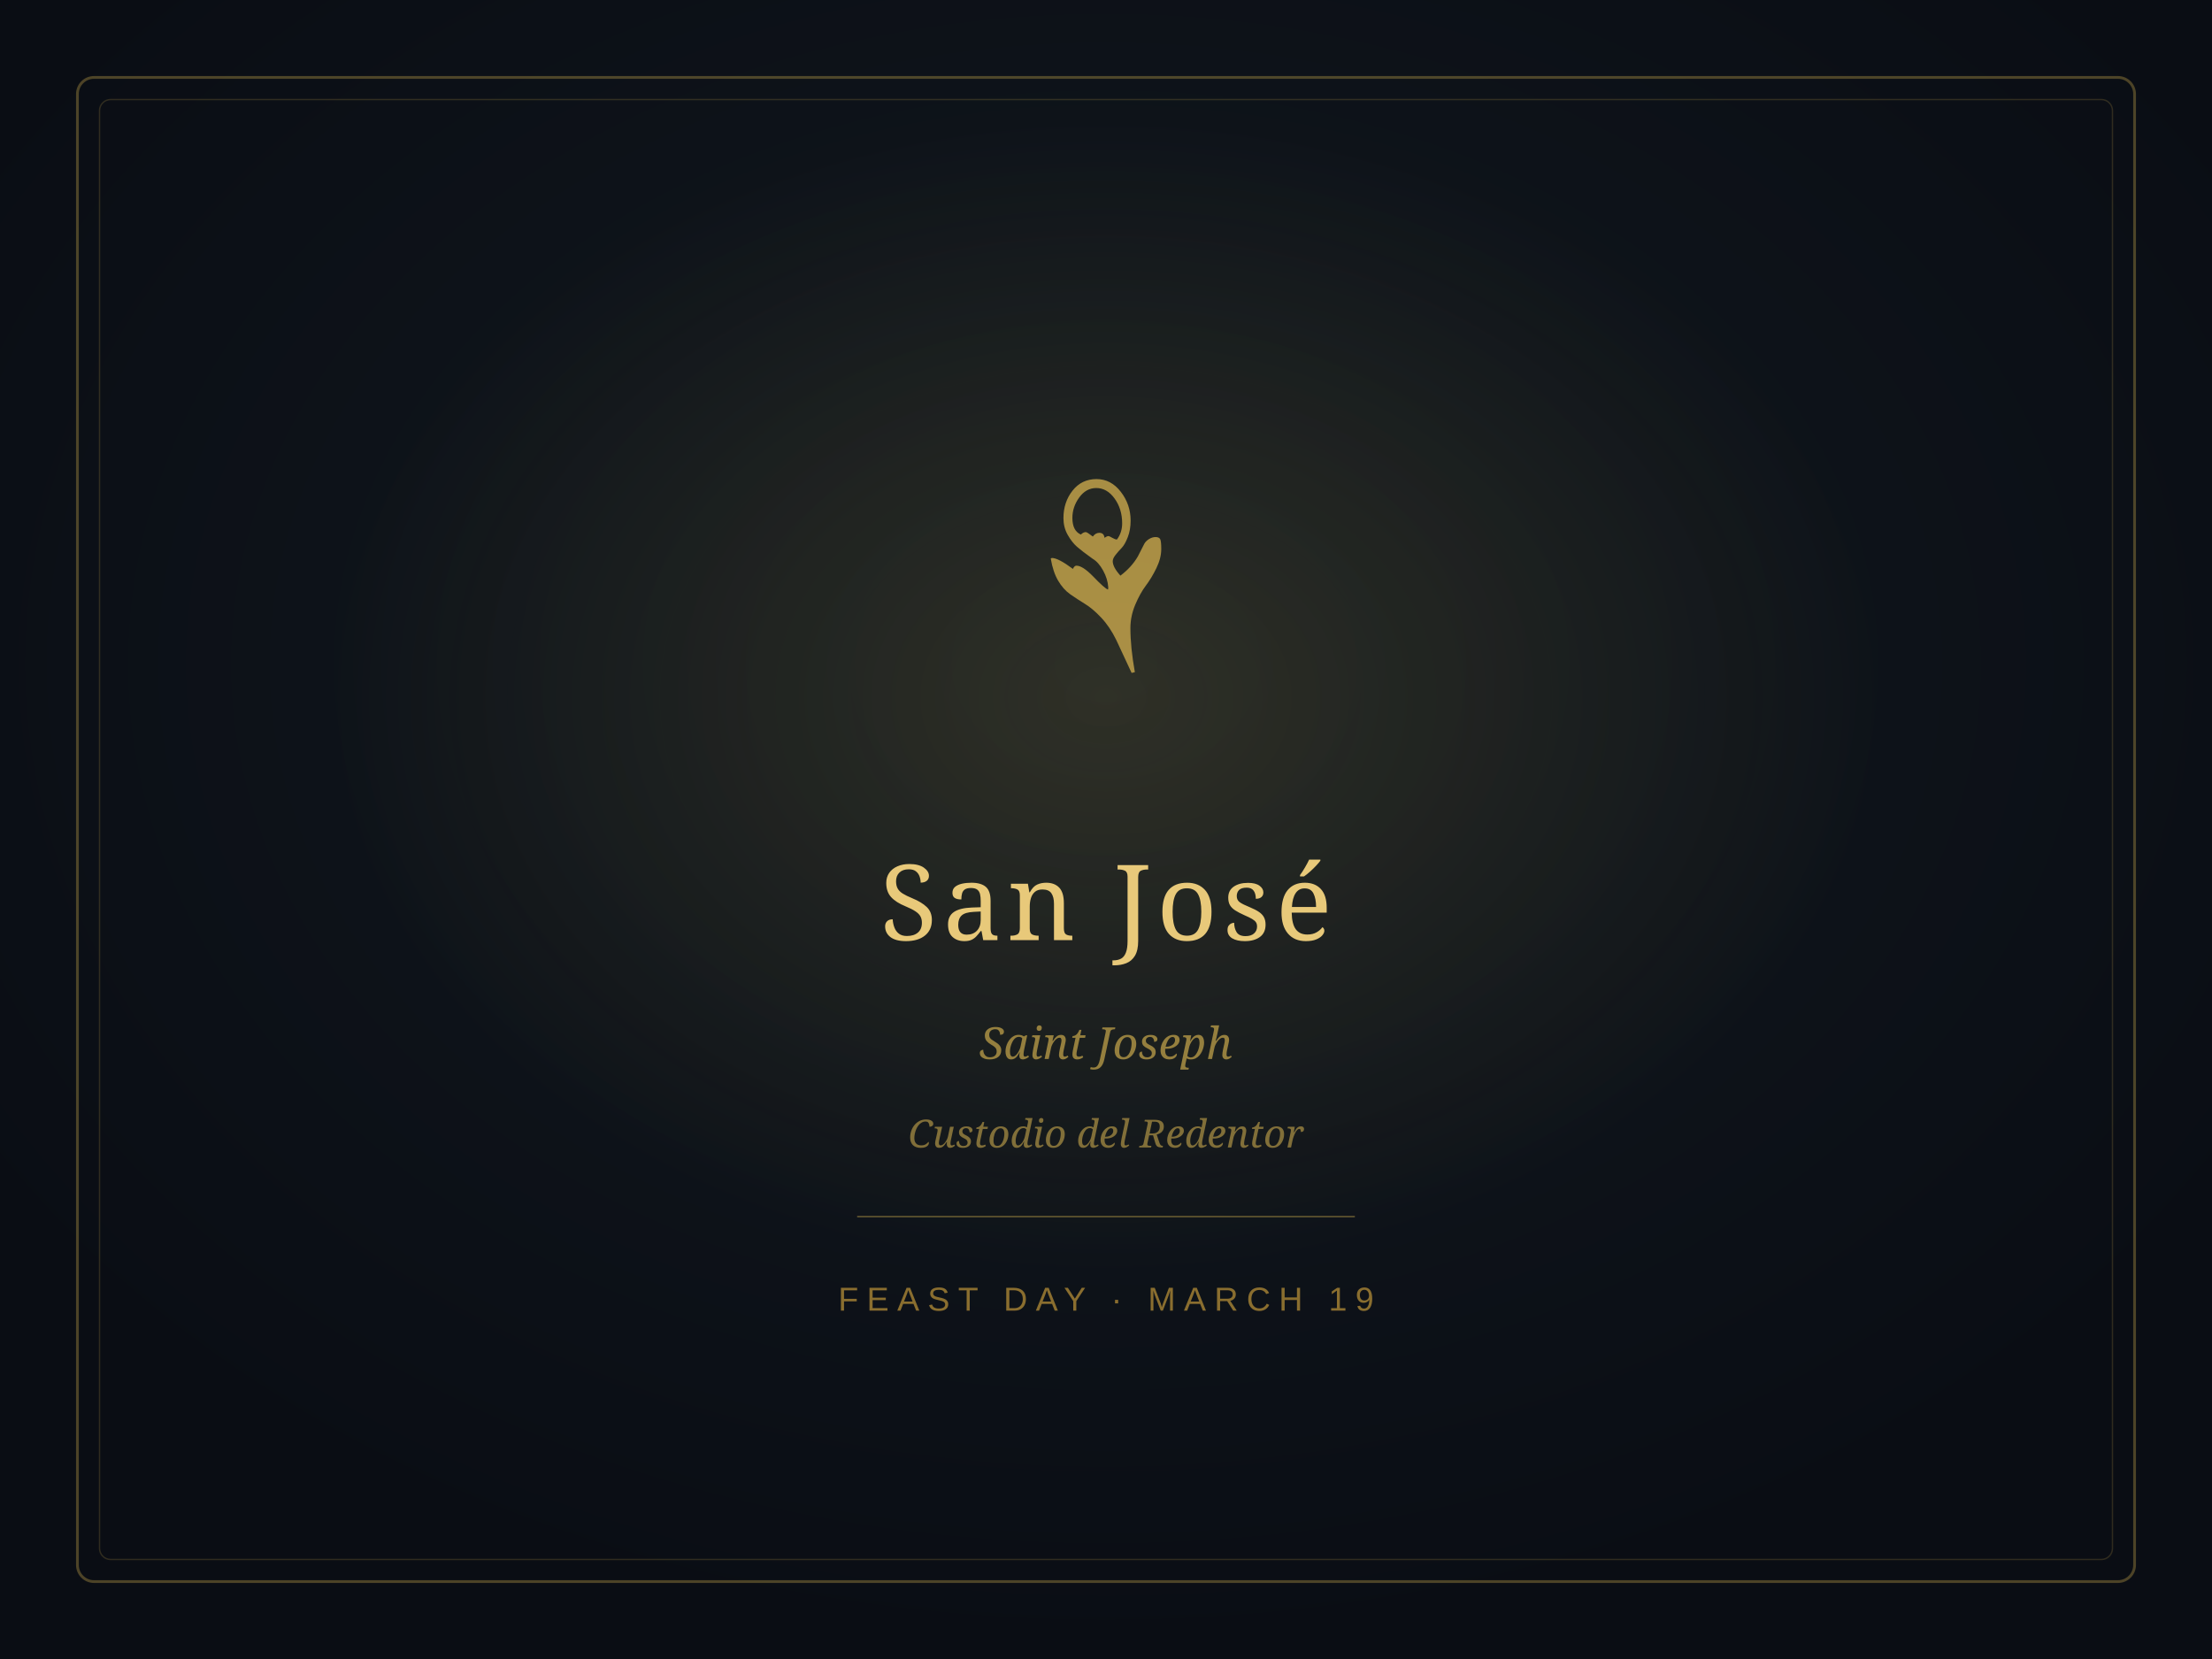
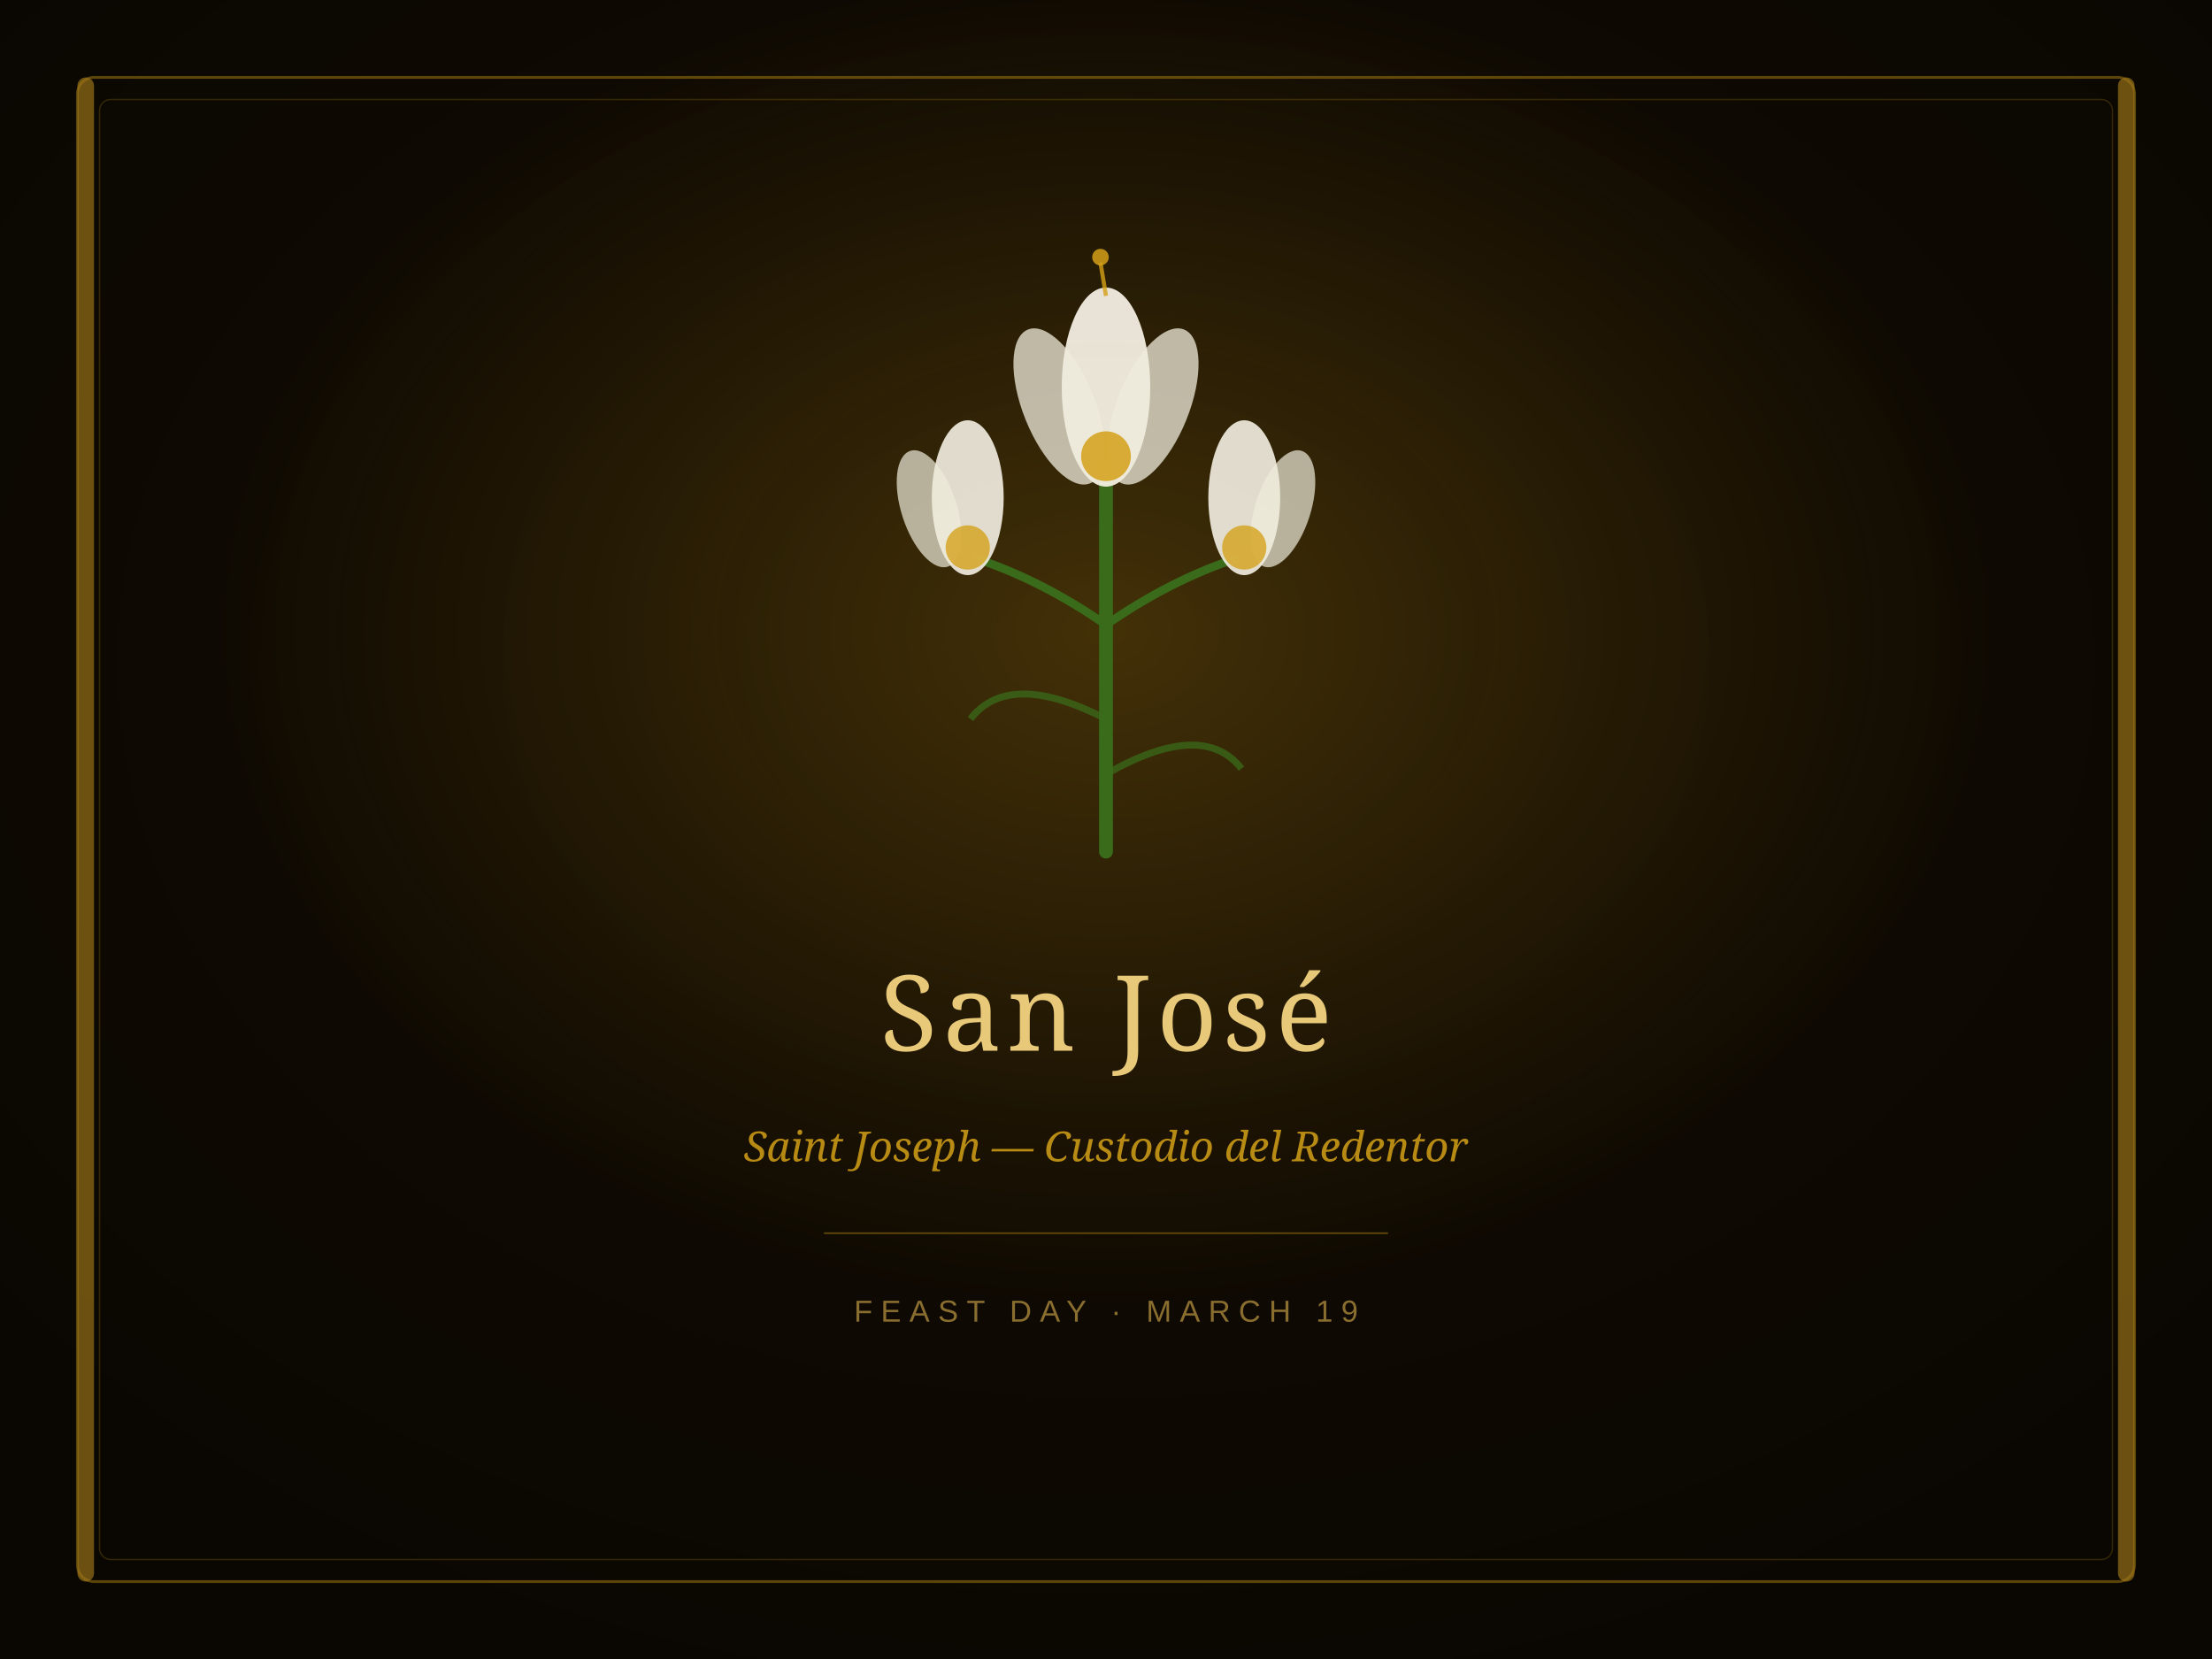
<svg xmlns="http://www.w3.org/2000/svg" viewBox="0 0 800 600" width="800" height="600">
  <defs>
-     <radialGradient id="bg" cx="50%" cy="40%" r="60%">
-       <stop offset="0%" stop-color="#121a20" />
-       <stop offset="100%" stop-color="#0a0d14" />
+     <radialGradient id="sj2-bg" cx="50%" cy="40%" r="65%">
+       <stop offset="0%" stop-color="#150d02" />
+       <stop offset="100%" stop-color="#0a0702" />
    </radialGradient>
-     <radialGradient id="glow" cx="50%" cy="42%" r="35%">
-       <stop offset="0%" stop-color="#c9a84c" stop-opacity="0.16" />
-       <stop offset="100%" stop-color="#c9a84c" stop-opacity="0" />
+     <radialGradient id="sj2-glow" cx="50%" cy="38%" r="40%">
+       <stop offset="0%" stop-color="#d4a017" stop-opacity="0.24" />
+       <stop offset="100%" stop-color="#d4a017" stop-opacity="0" />
    </radialGradient>
  </defs>
-   <rect width="800" height="600" fill="url(#bg)" />
-   <rect width="800" height="600" fill="url(#glow)" />
-   <rect x="28" y="28" width="744" height="544" rx="6" fill="none" stroke="#c9a84c" stroke-width="1" stroke-opacity="0.35" />
-   <rect x="36" y="36" width="728" height="528" rx="4" fill="none" stroke="#c9a84c" stroke-width="0.5" stroke-opacity="0.2" />
-   <text x="400" y="235" text-anchor="middle" font-family="Georgia,serif" font-size="90" fill="#c9a84c" opacity="0.8">⚘</text>
-   <text x="400" y="340" text-anchor="middle" font-family="Georgia,serif" font-size="38" fill="#e8c97a" letter-spacing="2">San José</text>
-   <text x="400" y="383" text-anchor="middle" font-family="Georgia,serif" font-size="16" fill="#c9a84c" opacity="0.7" font-style="italic">Saint Joseph</text>
-   <text x="400" y="415" text-anchor="middle" font-family="Georgia,serif" font-size="14" fill="#c9a84c" opacity="0.6" font-style="italic">Custodio del Redentor</text>
-   <line x1="310" y1="440" x2="490" y2="440" stroke="#c9a84c" stroke-width="0.6" stroke-opacity="0.4" />
-   <text x="400" y="474" text-anchor="middle" font-family="Arial,sans-serif" font-size="12" fill="#8a6e2f" letter-spacing="3">FEAST DAY · MARCH 19</text>
+   <rect width="800" height="600" fill="url(#sj2-bg)" />
+   <rect width="800" height="600" fill="url(#sj2-glow)" />
+   <rect x="28" y="28" width="744" height="544" rx="6" fill="none" stroke="#d4a017" stroke-width="1" stroke-opacity="0.4" />
+   <rect x="36" y="36" width="728" height="528" rx="4" fill="none" stroke="#d4a017" stroke-width="0.5" stroke-opacity="0.2" />
+   <rect x="28" y="28" width="6" height="544" rx="3" fill="#a07818" opacity="0.65" />
+   <rect x="766" y="28" width="6" height="544" rx="3" fill="#a07818" opacity="0.65" />
+   <line x1="400" y1="168" x2="400" y2="308" stroke="#3a6b1a" stroke-width="5" stroke-linecap="round" />
+   <path d="M 400 226 Q 377 210 353 202" stroke="#3a6b1a" stroke-width="3" fill="none" stroke-linecap="round" />
+   <path d="M 400 226 Q 423 210 447 202" stroke="#3a6b1a" stroke-width="3" fill="none" stroke-linecap="round" />
+   <ellipse cx="400" cy="140" rx="16" ry="36" fill="#f8f4e8" opacity="0.92" />
+   <ellipse cx="383" cy="147" rx="13" ry="30" fill="#f0ecdc" opacity="0.75" transform="rotate(-22, 383, 147)" />
+   <ellipse cx="417" cy="147" rx="13" ry="30" fill="#f0ecdc" opacity="0.75" transform="rotate(22, 417, 147)" />
+   <circle cx="400" cy="165" r="9" fill="#d4a017" opacity="0.85" />
+   <line x1="400" y1="107" x2="398" y2="95" stroke="#d4a017" stroke-width="1.5" stroke-opacity="0.8" />
+   <circle cx="398" cy="93" r="3" fill="#d4a017" opacity="0.85" />
+   <ellipse cx="350" cy="180" rx="13" ry="28" fill="#f8f4e8" opacity="0.88" />
+   <ellipse cx="336" cy="184" rx="10" ry="22" fill="#f0ecdc" opacity="0.7" transform="rotate(-18, 336, 184)" />
+   <circle cx="350" cy="198" r="8" fill="#d4a017" opacity="0.78" />
+   <ellipse cx="450" cy="180" rx="13" ry="28" fill="#f8f4e8" opacity="0.88" />
+   <ellipse cx="464" cy="184" rx="10" ry="22" fill="#f0ecdc" opacity="0.7" transform="rotate(18, 464, 184)" />
+   <circle cx="450" cy="198" r="8" fill="#d4a017" opacity="0.78" />
+   <path d="M 400 260 Q 365 242 351 260" stroke="#3a6b1a" stroke-width="2.5" fill="none" stroke-opacity="0.75" />
+   <path d="M 400 280 Q 435 260 449 278" stroke="#3a6b1a" stroke-width="2.5" fill="none" stroke-opacity="0.75" />
+   <text x="400" y="380" text-anchor="middle" font-family="Georgia,serif" font-size="38" fill="#e8c97a" letter-spacing="2">San José</text>
+   <text x="400" y="420" text-anchor="middle" font-family="Georgia,serif" font-size="15" fill="#d4a017" opacity="0.85" font-style="italic">Saint Joseph — Custodio del Redentor</text>
+   <line x1="298" y1="446" x2="502" y2="446" stroke="#d4a017" stroke-width="0.6" stroke-opacity="0.4" />
+   <text x="400" y="478" text-anchor="middle" font-family="Arial,sans-serif" font-size="11" fill="#8a6e2f" letter-spacing="3">FEAST DAY · MARCH 19</text>
</svg>
